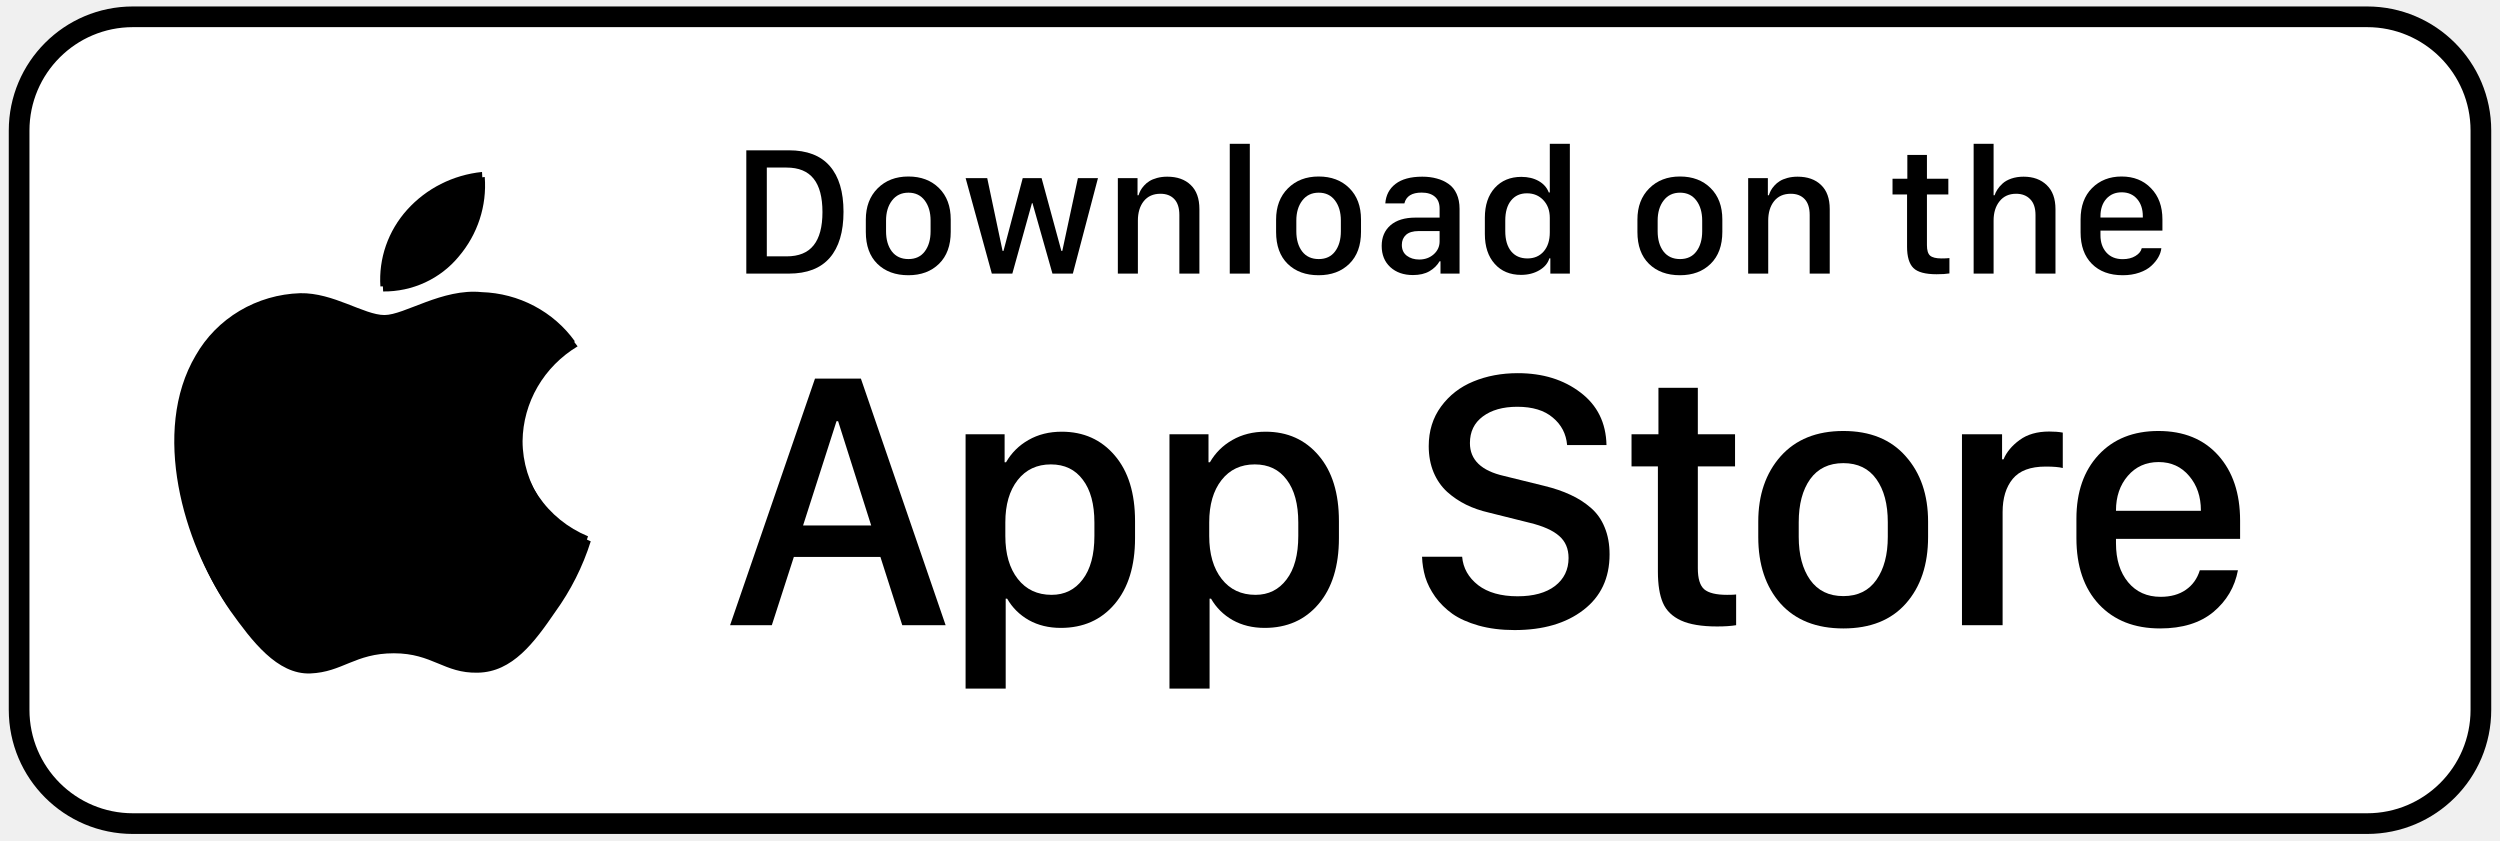
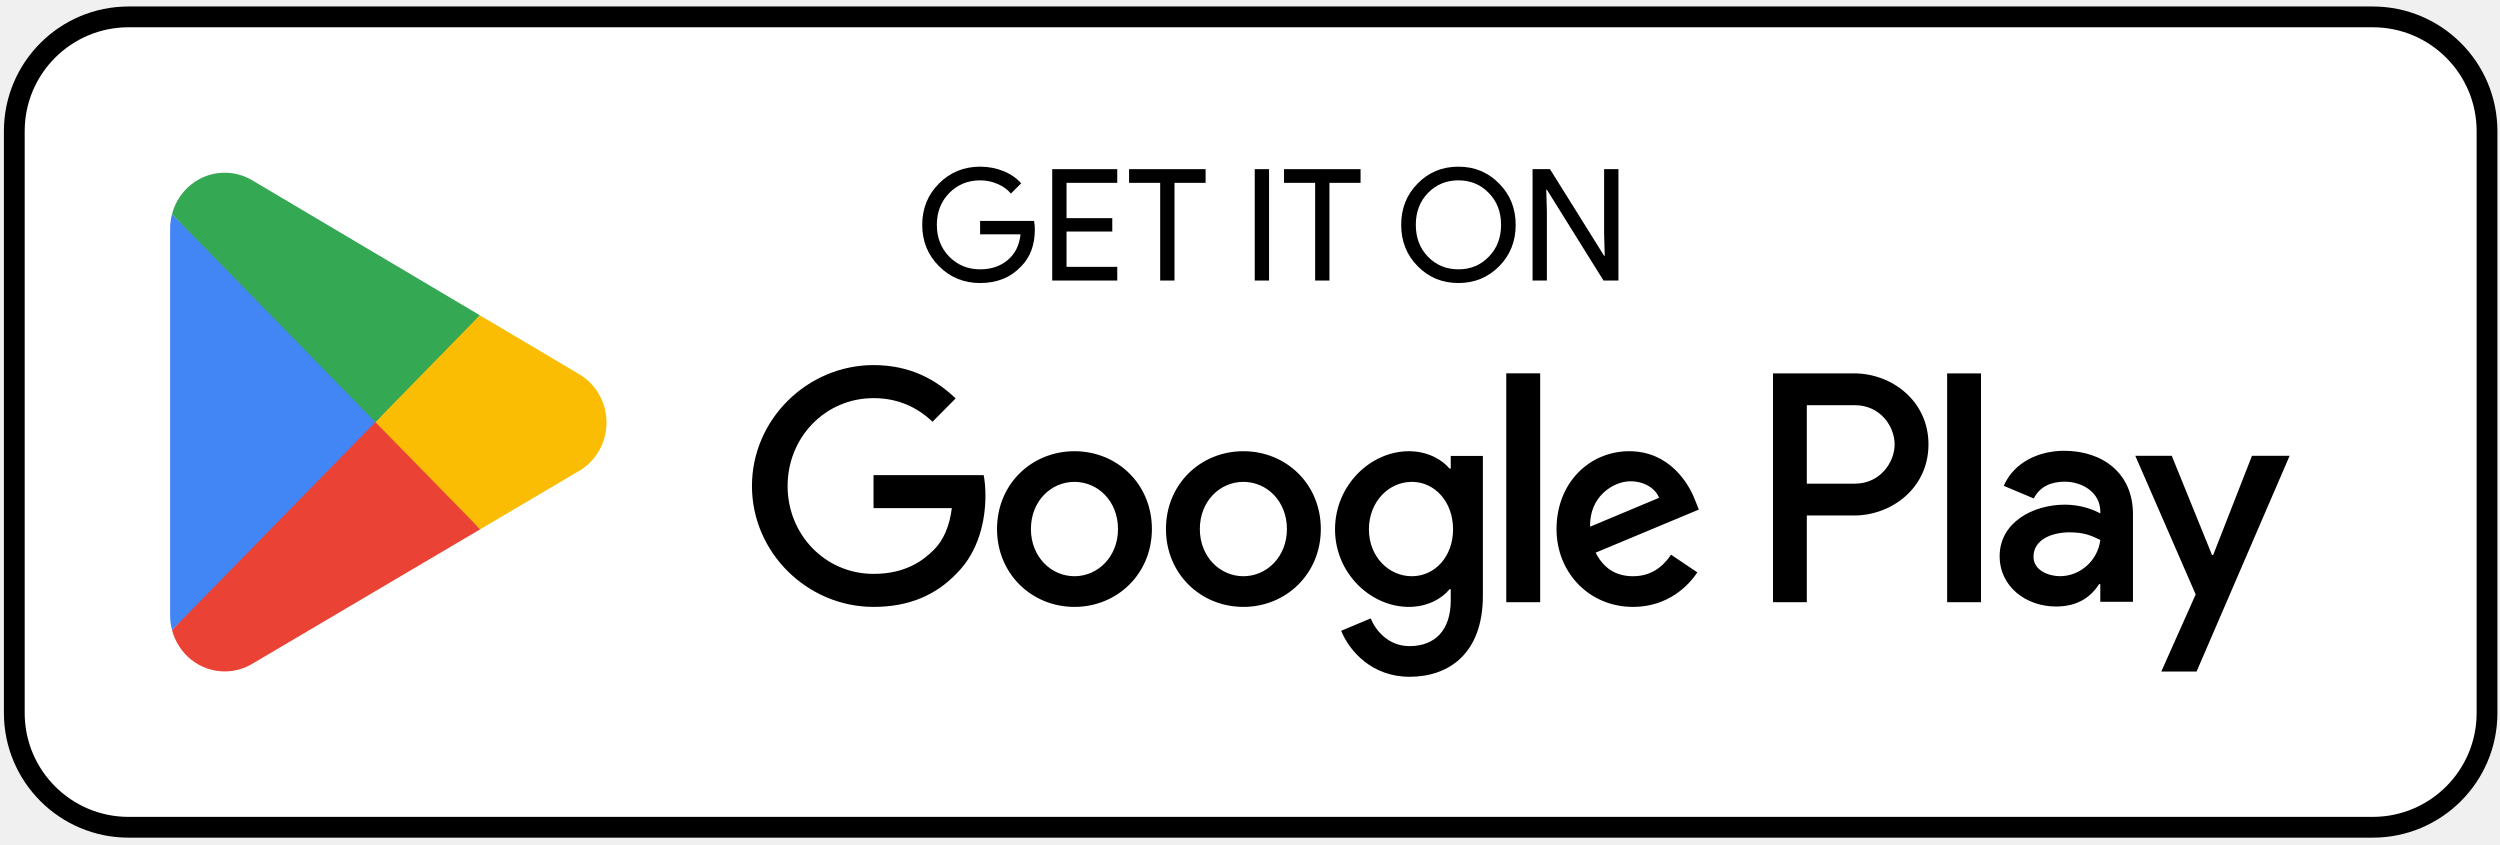
- <svg xmlns="http://www.w3.org/2000/svg" width="226" height="76" viewBox="0 0 226 76" fill="none">
-   <rect x="1.728" y="1.519" width="222.545" height="72.935" rx="10.286" fill="white" />
-   <rect x="1.728" y="1.519" width="222.545" height="72.935" rx="10.286" stroke="black" stroke-width="1.87" />
-   <path d="M46.993 39.413C47.016 37.693 47.484 36.006 48.354 34.51C49.224 33.014 50.467 31.757 51.969 30.856C51.015 29.526 49.757 28.431 48.294 27.66C46.831 26.887 45.205 26.459 43.543 26.408C39.997 26.045 36.561 28.479 34.754 28.479C32.913 28.479 30.131 26.444 27.136 26.505C25.198 26.566 23.31 27.116 21.655 28.101C20 29.086 18.635 30.473 17.693 32.127C13.61 39.029 16.655 49.172 20.567 54.75C22.523 57.482 24.81 60.533 27.803 60.425C30.731 60.306 31.825 58.602 35.359 58.602C38.861 58.602 39.888 60.425 42.941 60.356C46.083 60.306 48.063 57.612 49.951 54.855C51.357 52.908 52.439 50.757 53.157 48.481C51.331 47.727 49.773 46.465 48.677 44.853C47.581 43.24 46.996 41.349 46.993 39.413Z" fill="black" />
-   <path d="M41.222 22.74C42.935 20.732 43.779 18.151 43.575 15.545C40.957 15.814 38.539 17.035 36.803 18.966C35.954 19.909 35.304 21.007 34.889 22.195C34.475 23.384 34.305 24.641 34.388 25.894C35.698 25.907 36.993 25.63 38.176 25.084C39.36 24.538 40.401 23.736 41.222 22.74Z" fill="black" />
-   <path d="M47.24 39.869C47.262 38.148 47.73 36.461 48.6 34.965C49.47 33.469 50.714 32.212 52.215 31.311C51.261 29.981 50.003 28.887 48.54 28.114C47.078 27.343 45.451 26.914 43.789 26.863C40.243 26.5 36.807 28.934 35 28.934C33.159 28.934 30.377 26.899 27.382 26.96C25.445 27.021 23.556 27.571 21.901 28.556C20.247 29.541 18.881 30.928 17.939 32.582C13.856 39.484 16.901 49.627 20.813 55.205C22.769 57.937 25.056 60.988 28.049 60.88C30.977 60.762 32.071 59.057 35.606 59.057C39.108 59.057 40.134 60.88 43.187 60.811C46.329 60.762 48.309 58.068 50.197 55.31C51.603 53.364 52.685 51.212 53.403 48.936C51.577 48.182 50.019 46.92 48.923 45.308C47.827 43.695 47.242 41.804 47.24 39.869Z" fill="black" />
-   <path d="M41.468 23.195C43.181 21.187 44.025 18.606 43.821 16C41.203 16.268 38.785 17.49 37.049 19.421C36.2 20.364 35.55 21.462 35.136 22.65C34.721 23.839 34.551 25.096 34.634 26.349C35.944 26.362 37.239 26.085 38.422 25.539C39.606 24.992 40.647 24.191 41.468 23.195Z" fill="black" />
-   <path d="M67.466 13.588H71.312C72.956 13.588 74.189 14.062 75.011 15.009C75.839 15.956 76.253 17.336 76.253 19.149C76.253 20.962 75.839 22.347 75.011 23.305C74.184 24.258 72.951 24.734 71.312 24.734H67.466V13.588ZM69.32 15.148V23.175H71.108C72.208 23.175 73.022 22.843 73.55 22.178C74.083 21.514 74.35 20.513 74.35 19.173C74.35 17.823 74.083 16.816 73.55 16.152C73.016 15.482 72.202 15.148 71.108 15.148H69.32Z" fill="black" />
-   <path d="M82.116 15.956C83.259 15.956 84.182 16.305 84.884 17.001C85.592 17.698 85.946 18.645 85.946 19.843V20.962C85.946 22.192 85.594 23.153 84.892 23.844C84.19 24.536 83.264 24.881 82.116 24.881C80.951 24.881 80.017 24.538 79.315 23.852C78.618 23.167 78.27 22.206 78.27 20.97V19.851C78.27 18.681 78.626 17.739 79.339 17.026C80.052 16.313 80.978 15.956 82.116 15.956ZM82.124 17.418C81.493 17.418 80.997 17.655 80.638 18.128C80.278 18.596 80.099 19.201 80.099 19.941V20.905C80.099 21.656 80.273 22.263 80.621 22.726C80.975 23.188 81.476 23.42 82.124 23.42C82.766 23.42 83.259 23.188 83.602 22.726C83.95 22.263 84.125 21.656 84.125 20.905V19.941C84.125 19.195 83.948 18.588 83.594 18.12C83.24 17.652 82.75 17.418 82.124 17.418Z" fill="black" />
-   <path d="M99.256 16.103L96.986 24.734H95.141L93.336 18.365H93.287L91.515 24.734H89.661L87.293 16.103H89.245L90.633 22.685H90.715L92.454 16.103H94.16L95.949 22.685H96.031L97.443 16.103H99.256Z" fill="black" />
-   <path d="M101.053 24.734V16.103H102.833V17.655H102.923C102.972 17.502 103.031 17.358 103.102 17.222C103.178 17.08 103.287 16.93 103.429 16.773C103.57 16.615 103.731 16.481 103.911 16.372C104.09 16.258 104.319 16.163 104.597 16.087C104.88 16.011 105.187 15.972 105.519 15.972C106.418 15.972 107.125 16.223 107.642 16.724C108.165 17.219 108.426 17.946 108.426 18.904V24.734H106.614V19.435C106.614 18.798 106.461 18.319 106.156 17.997C105.851 17.676 105.435 17.516 104.907 17.516C104.259 17.516 103.756 17.739 103.396 18.185C103.042 18.632 102.865 19.217 102.865 19.941V24.734H101.053Z" fill="black" />
-   <path d="M111.17 24.734V13H112.983V24.734H111.17Z" fill="black" />
-   <path d="M119.205 15.956C120.349 15.956 121.271 16.305 121.974 17.001C122.681 17.698 123.035 18.645 123.035 19.843V20.962C123.035 22.192 122.684 23.153 121.982 23.844C121.28 24.536 120.354 24.881 119.205 24.881C118.04 24.881 117.107 24.538 116.405 23.852C115.708 23.167 115.359 22.206 115.359 20.97V19.851C115.359 18.681 115.716 17.739 116.429 17.026C117.142 16.313 118.068 15.956 119.205 15.956ZM119.214 17.418C118.582 17.418 118.087 17.655 117.727 18.128C117.368 18.596 117.188 19.201 117.188 19.941V20.905C117.188 21.656 117.363 22.263 117.711 22.726C118.065 23.188 118.566 23.42 119.214 23.42C119.856 23.42 120.349 23.188 120.692 22.726C121.04 22.263 121.214 21.656 121.214 20.905V19.941C121.214 19.195 121.037 18.588 120.683 18.12C120.33 17.652 119.84 17.418 119.214 17.418Z" fill="black" />
-   <path d="M127.731 24.865C126.887 24.865 126.204 24.626 125.681 24.146C125.164 23.667 124.905 23.028 124.905 22.227C124.905 21.449 125.169 20.828 125.697 20.366C126.231 19.903 126.985 19.672 127.959 19.672H130.14V18.863C130.14 18.379 129.995 18.017 129.707 17.777C129.424 17.532 129.026 17.41 128.515 17.41C127.633 17.41 127.113 17.736 126.955 18.39H125.232C125.286 17.644 125.594 17.056 126.155 16.626C126.721 16.19 127.527 15.972 128.572 15.972C129.051 15.972 129.486 16.027 129.878 16.136C130.276 16.239 130.632 16.402 130.948 16.626C131.264 16.843 131.509 17.146 131.683 17.532C131.857 17.913 131.944 18.365 131.944 18.888V24.734H130.221V23.616H130.14C129.927 23.986 129.62 24.288 129.217 24.522C128.819 24.751 128.324 24.865 127.731 24.865ZM128.294 23.461C128.811 23.461 129.247 23.305 129.601 22.995C129.96 22.679 130.14 22.287 130.14 21.819V20.888H128.245C127.739 20.888 127.358 21.003 127.102 21.231C126.851 21.46 126.726 21.762 126.726 22.138C126.726 22.562 126.876 22.889 127.175 23.118C127.48 23.346 127.853 23.461 128.294 23.461Z" fill="black" />
-   <path d="M137.53 15.989C138.134 15.989 138.657 16.114 139.098 16.364C139.539 16.615 139.843 16.96 140.012 17.401H140.102V13H141.915V24.734H140.151V23.354H140.061C139.931 23.795 139.628 24.155 139.155 24.432C138.681 24.71 138.131 24.849 137.505 24.849C136.509 24.849 135.714 24.517 135.121 23.852C134.527 23.188 134.231 22.29 134.231 21.158V19.68C134.231 18.547 134.53 17.649 135.129 16.985C135.733 16.321 136.534 15.989 137.53 15.989ZM138.036 17.475C137.426 17.475 136.947 17.693 136.599 18.128C136.25 18.558 136.076 19.163 136.076 19.941V20.888C136.076 21.672 136.253 22.282 136.607 22.718C136.961 23.148 137.451 23.363 138.077 23.363C138.692 23.363 139.182 23.153 139.547 22.734C139.917 22.309 140.102 21.732 140.102 21.003V19.696C140.102 19.037 139.909 18.504 139.522 18.096C139.136 17.682 138.64 17.475 138.036 17.475Z" fill="black" />
-   <path d="M151.869 15.956C153.012 15.956 153.935 16.305 154.637 17.001C155.345 17.698 155.699 18.645 155.699 19.843V20.962C155.699 22.192 155.348 23.153 154.646 23.844C153.943 24.536 153.018 24.881 151.869 24.881C150.704 24.881 149.771 24.538 149.068 23.852C148.371 23.167 148.023 22.206 148.023 20.97V19.851C148.023 18.681 148.38 17.739 149.093 17.026C149.806 16.313 150.731 15.956 151.869 15.956ZM151.877 17.418C151.246 17.418 150.75 17.655 150.391 18.128C150.032 18.596 149.852 19.201 149.852 19.941V20.905C149.852 21.656 150.026 22.263 150.375 22.726C150.729 23.188 151.23 23.42 151.877 23.42C152.52 23.42 153.012 23.188 153.355 22.726C153.704 22.263 153.878 21.656 153.878 20.905V19.941C153.878 19.195 153.701 18.588 153.347 18.12C152.993 17.652 152.503 17.418 151.877 17.418Z" fill="black" />
-   <path d="M158.034 24.734V16.103H159.815V17.655H159.904C159.953 17.502 160.013 17.358 160.084 17.222C160.16 17.08 160.269 16.93 160.411 16.773C160.552 16.615 160.713 16.481 160.893 16.372C161.072 16.258 161.301 16.163 161.578 16.087C161.862 16.011 162.169 15.972 162.501 15.972C163.399 15.972 164.107 16.223 164.624 16.724C165.147 17.219 165.408 17.946 165.408 18.904V24.734H163.595V19.435C163.595 18.798 163.443 18.319 163.138 17.997C162.833 17.676 162.417 17.516 161.889 17.516C161.241 17.516 160.737 17.739 160.378 18.185C160.024 18.632 159.847 19.217 159.847 19.941V24.734H158.034Z" fill="black" />
-   <path d="M172.423 16.16V14.004H174.195V16.16H176.13V17.581H174.195V22.162C174.195 22.625 174.29 22.941 174.481 23.109C174.677 23.278 175.022 23.363 175.518 23.363C175.806 23.363 176.043 23.352 176.228 23.33V24.718C175.934 24.767 175.548 24.792 175.069 24.792C174.051 24.792 173.351 24.604 172.97 24.228C172.589 23.847 172.398 23.207 172.398 22.309V17.581H171.084V16.16H172.423Z" fill="black" />
-   <path d="M178.417 24.734V13H180.221V17.655H180.311C180.366 17.48 180.45 17.306 180.564 17.132C180.679 16.952 180.834 16.773 181.03 16.593C181.231 16.408 181.495 16.258 181.822 16.144C182.154 16.03 182.524 15.972 182.932 15.972C183.803 15.972 184.5 16.226 185.023 16.732C185.551 17.233 185.815 17.959 185.815 18.912V24.734H184.01V19.443C184.01 18.806 183.85 18.327 183.528 18.006C183.213 17.679 182.788 17.516 182.255 17.516C181.618 17.516 181.12 17.742 180.76 18.194C180.401 18.64 180.221 19.222 180.221 19.941V24.734H178.417Z" fill="black" />
-   <path d="M191.899 24.881C190.717 24.881 189.786 24.538 189.106 23.852C188.425 23.167 188.085 22.217 188.085 21.003V19.835C188.085 18.637 188.431 17.693 189.122 17.001C189.819 16.305 190.709 15.956 191.792 15.956C192.887 15.956 193.774 16.31 194.454 17.018C195.14 17.72 195.483 18.659 195.483 19.835V20.848H189.882V21.272C189.882 21.909 190.061 22.429 190.421 22.832C190.78 23.229 191.27 23.428 191.89 23.428C192.348 23.428 192.731 23.333 193.042 23.142C193.358 22.951 193.548 22.718 193.613 22.44H195.385C195.358 22.707 195.268 22.976 195.116 23.248C194.964 23.52 194.751 23.782 194.479 24.032C194.212 24.283 193.853 24.487 193.401 24.645C192.949 24.802 192.448 24.881 191.899 24.881ZM189.882 19.663H193.711V19.549C193.711 18.901 193.537 18.379 193.189 17.981C192.84 17.584 192.378 17.385 191.801 17.385C191.224 17.385 190.758 17.584 190.404 17.981C190.056 18.379 189.882 18.901 189.882 19.549V19.663Z" fill="black" />
-   <path d="M69.773 56.517H66L73.676 34.224H77.824L85.484 56.517H81.564L79.588 50.344H71.765L69.773 56.517ZM75.766 38.079H75.62L72.598 47.502H78.755L75.766 38.079Z" fill="black" />
-   <path d="M95.896 56.762C94.807 56.762 93.844 56.528 93.005 56.06C92.167 55.581 91.513 54.933 91.045 54.117H90.915V62.25H87.289V39.255H90.817V41.786H90.947C91.437 40.937 92.112 40.267 92.972 39.777C93.844 39.276 94.845 39.026 95.978 39.026C97.959 39.026 99.56 39.745 100.779 41.182C101.999 42.608 102.608 44.584 102.608 47.11V48.645C102.608 51.171 101.993 53.158 100.763 54.607C99.543 56.044 97.921 56.762 95.896 56.762ZM95.063 53.774C96.239 53.774 97.175 53.311 97.872 52.385C98.58 51.46 98.934 50.148 98.934 48.449V47.241C98.934 45.575 98.585 44.285 97.888 43.37C97.202 42.445 96.239 41.982 94.998 41.982C93.735 41.982 92.733 42.456 91.993 43.403C91.252 44.35 90.882 45.624 90.882 47.225V48.449C90.882 50.083 91.258 51.378 92.009 52.336C92.76 53.295 93.778 53.774 95.063 53.774Z" fill="black" />
-   <path d="M114.327 56.762C113.238 56.762 112.274 56.528 111.436 56.06C110.598 55.581 109.944 54.933 109.476 54.117H109.346V62.25H105.72V39.255H109.248V41.786H109.378C109.868 40.937 110.543 40.267 111.403 39.777C112.274 39.276 113.276 39.026 114.408 39.026C116.39 39.026 117.991 39.745 119.21 41.182C120.429 42.608 121.039 44.584 121.039 47.11V48.645C121.039 51.171 120.424 53.158 119.194 54.607C117.974 56.044 116.352 56.762 114.327 56.762ZM113.494 53.774C114.67 53.774 115.606 53.311 116.303 52.385C117.011 51.46 117.365 50.148 117.365 48.449V47.241C117.365 45.575 117.016 44.285 116.319 43.37C115.633 42.445 114.67 41.982 113.429 41.982C112.166 41.982 111.164 42.456 110.423 43.403C109.683 44.35 109.313 45.624 109.313 47.225V48.449C109.313 50.083 109.689 51.378 110.44 52.336C111.191 53.295 112.209 53.774 113.494 53.774Z" fill="black" />
-   <path d="M128.553 50.328H132.178C132.265 51.351 132.744 52.206 133.616 52.892C134.497 53.567 135.69 53.904 137.192 53.904C138.629 53.904 139.756 53.594 140.573 52.973C141.389 52.342 141.798 51.498 141.798 50.442C141.798 49.604 141.515 48.939 140.949 48.449C140.382 47.949 139.49 47.551 138.27 47.257L134.612 46.343C133.85 46.168 133.158 45.929 132.538 45.624C131.917 45.319 131.345 44.933 130.823 44.465C130.3 43.985 129.892 43.398 129.598 42.701C129.304 41.993 129.157 41.203 129.157 40.333C129.157 38.961 129.527 37.768 130.267 36.756C131.019 35.732 131.993 34.976 133.191 34.486C134.399 33.985 135.739 33.734 137.209 33.734C139.462 33.734 141.351 34.317 142.876 35.482C144.4 36.636 145.184 38.22 145.227 40.234H141.667C141.58 39.222 141.15 38.395 140.377 37.752C139.615 37.099 138.542 36.772 137.16 36.772C135.864 36.772 134.824 37.066 134.04 37.654C133.267 38.231 132.881 39.031 132.881 40.055C132.881 41.568 133.909 42.559 135.967 43.027L139.609 43.925C140.502 44.143 141.286 44.41 141.961 44.726C142.636 45.031 143.251 45.423 143.807 45.902C144.362 46.381 144.781 46.974 145.064 47.682C145.358 48.39 145.505 49.201 145.505 50.115C145.505 52.26 144.716 53.937 143.137 55.145C141.569 56.354 139.495 56.958 136.915 56.958C135.717 56.958 134.634 56.822 133.664 56.55C132.706 56.278 131.917 55.924 131.296 55.489C130.687 55.053 130.169 54.541 129.745 53.953C129.331 53.365 129.032 52.772 128.847 52.173C128.672 51.574 128.574 50.959 128.553 50.328Z" fill="black" />
-   <path d="M149.923 39.255V35.057H153.484V39.255H156.848V42.162H153.484V51.373C153.484 52.298 153.674 52.93 154.055 53.267C154.447 53.605 155.139 53.774 156.129 53.774C156.532 53.774 156.804 53.763 156.946 53.741V56.517C156.489 56.594 155.917 56.632 155.231 56.632C153.837 56.632 152.749 56.452 151.965 56.093C151.181 55.733 150.636 55.205 150.332 54.509C150.027 53.812 149.874 52.864 149.874 51.667V42.162H147.49V39.255H149.923Z" fill="black" />
-   <path d="M160.972 41.247C162.333 39.723 164.222 38.961 166.639 38.961C169.056 38.961 170.935 39.723 172.274 41.247C173.624 42.761 174.299 44.731 174.299 47.159V48.547C174.299 51.041 173.629 53.044 172.29 54.558C170.962 56.06 169.078 56.811 166.639 56.811C164.2 56.811 162.306 56.06 160.956 54.558C159.617 53.044 158.947 51.041 158.947 48.547V47.159C158.947 44.742 159.622 42.771 160.972 41.247ZM169.628 43.321C168.942 42.352 167.946 41.868 166.639 41.868C165.333 41.868 164.331 42.352 163.634 43.321C162.948 44.29 162.605 45.586 162.605 47.208V48.531C162.605 50.142 162.948 51.438 163.634 52.418C164.331 53.398 165.333 53.888 166.639 53.888C167.946 53.888 168.942 53.398 169.628 52.418C170.314 51.438 170.657 50.142 170.657 48.531V47.208C170.657 45.575 170.314 44.279 169.628 43.321Z" fill="black" />
-   <path d="M177.362 56.517V39.255H180.987V41.525H181.118C181.39 40.871 181.875 40.289 182.571 39.777C183.268 39.266 184.161 39.01 185.25 39.01C185.729 39.01 186.137 39.042 186.475 39.108V42.309C186.148 42.222 185.631 42.178 184.923 42.178C183.551 42.178 182.561 42.548 181.951 43.289C181.341 44.029 181.036 45.031 181.036 46.294V56.517H177.362Z" fill="black" />
-   <path d="M195.27 56.811C192.951 56.811 191.111 56.087 189.75 54.639C188.389 53.18 187.708 51.182 187.708 48.645V46.898C187.708 44.481 188.378 42.554 189.717 41.116C191.056 39.679 192.858 38.961 195.123 38.961C197.409 38.961 199.211 39.696 200.529 41.165C201.846 42.635 202.505 44.601 202.505 47.061V48.711H191.285V49.119C191.285 50.578 191.65 51.748 192.379 52.63C193.109 53.512 194.089 53.953 195.319 53.953C196.233 53.953 196.996 53.741 197.605 53.316C198.215 52.892 198.634 52.304 198.863 51.553H202.309C202.026 53.066 201.285 54.324 200.088 55.325C198.89 56.316 197.284 56.811 195.27 56.811ZM191.285 46.179H198.961V46.147C198.961 44.895 198.607 43.855 197.899 43.027C197.192 42.189 196.272 41.77 195.139 41.77C193.996 41.77 193.065 42.189 192.346 43.027C191.639 43.855 191.285 44.895 191.285 46.147V46.179Z" fill="black" />
+ <svg xmlns="http://www.w3.org/2000/svg" width="225" height="76" viewBox="0 0 225 76" fill="none">
+   <rect x="1.287" y="1.519" width="222.545" height="72.935" rx="10.286" fill="white" />
+   <rect x="1.287" y="1.519" width="222.545" height="72.935" rx="10.286" stroke="black" stroke-width="1.87" />
+   <path d="M33.649 36.98L15.48 56.699C15.482 56.703 15.482 56.708 15.484 56.711C16.042 58.852 17.953 60.428 20.223 60.428C21.131 60.428 21.982 60.177 22.712 59.737L22.77 59.702L43.221 47.635L33.649 36.98Z" fill="#EA4335" />
+   <path d="M52.029 33.622L52.012 33.61L43.183 28.376L33.236 37.428L43.219 47.633L52 42.452C53.539 41.6 54.585 39.941 54.585 38.028C54.585 36.126 53.555 34.475 52.029 33.622Z" fill="#FBBC04" />
+   <path d="M15.48 19.273C15.37 19.685 15.312 20.117 15.312 20.564V55.409C15.312 55.856 15.37 56.289 15.481 56.699L34.273 37.484L15.48 19.273Z" fill="#4285F4" />
+   <path d="M33.783 37.987L43.186 28.373L22.759 16.262C22.017 15.807 21.15 15.545 20.224 15.545C17.954 15.545 16.039 17.124 15.481 19.267C15.481 19.269 15.479 19.271 15.479 19.273L33.783 37.987Z" fill="#34A853" />
+   <path d="M93.136 20.642C93.136 22.042 92.721 23.157 91.89 23.988C90.957 24.977 89.729 25.472 88.208 25.472C86.752 25.472 85.52 24.968 84.512 23.96C83.504 22.952 83 21.711 83 20.236C83 18.761 83.504 17.52 84.512 16.512C85.52 15.504 86.752 15 88.208 15C88.945 15 89.641 15.131 90.294 15.392C90.947 15.653 91.484 16.022 91.904 16.498L90.98 17.422C90.672 17.049 90.271 16.759 89.776 16.554C89.291 16.339 88.768 16.232 88.208 16.232C87.116 16.232 86.192 16.61 85.436 17.366C84.689 18.131 84.316 19.088 84.316 20.236C84.316 21.384 84.689 22.341 85.436 23.106C86.192 23.862 87.116 24.24 88.208 24.24C89.207 24.24 90.037 23.96 90.7 23.4C91.363 22.84 91.745 22.07 91.848 21.09H88.208V19.886H93.066C93.113 20.147 93.136 20.399 93.136 20.642Z" fill="black" />
+   <path d="M100.553 15.224V16.456H95.989V19.634H100.105V20.838H95.989V24.016H100.553V25.248H94.701V15.224H100.553Z" fill="black" />
+   <path d="M105.705 16.456V25.248H104.417V16.456H101.617V15.224H108.505V16.456H105.705Z" fill="black" />
+   <path d="M114.214 25.248H112.926V15.224H114.214V25.248Z" fill="black" />
+   <path d="M119.65 16.456V25.248H118.362V16.456H115.562V15.224H122.45V16.456H119.65Z" fill="black" />
+   <path d="M136.411 20.236C136.411 21.72 135.917 22.961 134.927 23.96C133.929 24.968 132.706 25.472 131.259 25.472C129.803 25.472 128.581 24.968 127.591 23.96C126.602 22.961 126.107 21.72 126.107 20.236C126.107 18.752 126.602 17.511 127.591 16.512C128.581 15.504 129.803 15 131.259 15C132.715 15 133.938 15.509 134.927 16.526C135.917 17.525 136.411 18.761 136.411 20.236ZM127.423 20.236C127.423 21.393 127.787 22.35 128.515 23.106C129.253 23.862 130.167 24.24 131.259 24.24C132.351 24.24 133.261 23.862 133.989 23.106C134.727 22.359 135.095 21.403 135.095 20.236C135.095 19.069 134.727 18.113 133.989 17.366C133.261 16.61 132.351 16.232 131.259 16.232C130.167 16.232 129.253 16.61 128.515 17.366C127.787 18.122 127.423 19.079 127.423 20.236Z" fill="black" />
+   <path d="M139.219 25.248H137.931V15.224H139.499L144.371 23.022H144.427L144.371 21.09V15.224H145.659V25.248H144.315L139.219 17.072H139.163L139.219 19.004V25.248Z" fill="black" />
+   <path d="M175.243 54.196H178.289V33.603H175.243V54.196ZM202.679 41.021L199.187 49.949H199.082L195.458 41.021H192.177L197.612 53.499L194.515 60.441H197.69L206.066 41.021H202.679ZM185.404 51.857C184.405 51.857 183.015 51.354 183.015 50.107C183.015 48.519 184.747 47.91 186.243 47.91C187.582 47.91 188.214 48.201 189.027 48.598C188.79 50.506 187.163 51.857 185.404 51.857ZM185.772 40.571C183.566 40.571 181.281 41.551 180.337 43.724L183.041 44.862C183.619 43.724 184.694 43.352 185.824 43.352C187.399 43.352 189.001 44.306 189.027 46.002V46.213C188.475 45.895 187.295 45.419 185.85 45.419C182.936 45.419 179.968 47.035 179.968 50.055C179.968 52.811 182.358 54.586 185.035 54.586C187.084 54.586 188.214 53.659 188.922 52.572H189.027V54.161H191.967V46.266C191.967 42.611 189.263 40.571 185.772 40.571ZM166.947 43.528H162.614V36.469H166.947C169.224 36.469 170.517 38.372 170.517 39.998C170.517 41.594 169.224 43.528 166.947 43.528ZM166.868 33.603H159.57V54.196H162.614V46.394H166.868C170.244 46.394 173.563 43.927 173.563 39.998C173.563 36.069 170.244 33.603 166.868 33.603ZM127.068 51.86C124.964 51.86 123.203 50.083 123.203 47.641C123.203 45.174 124.964 43.368 127.068 43.368C129.146 43.368 130.776 45.174 130.776 47.641C130.776 50.083 129.146 51.86 127.068 51.86ZM130.567 42.174H130.461C129.777 41.352 128.463 40.609 126.806 40.609C123.333 40.609 120.152 43.686 120.152 47.641C120.152 51.569 123.333 54.621 126.806 54.621C128.463 54.621 129.777 53.878 130.461 53.028H130.567V54.038C130.567 56.718 129.146 58.151 126.858 58.151C124.99 58.151 123.833 56.797 123.36 55.656L120.704 56.771C121.466 58.629 123.492 60.91 126.858 60.91C130.434 60.91 133.459 58.787 133.459 53.613V41.032H130.567V42.174ZM135.564 54.196H138.615V33.601H135.564V54.196ZM143.11 47.403C143.032 44.696 145.188 43.316 146.739 43.316C147.95 43.316 148.975 43.925 149.317 44.801L143.11 47.403ZM152.578 45.067C152 43.502 150.237 40.609 146.635 40.609C143.058 40.609 140.087 43.447 140.087 47.615C140.087 51.542 143.032 54.621 146.976 54.621C150.159 54.621 152 52.657 152.763 51.516L150.396 49.923C149.607 51.091 148.528 51.86 146.976 51.86C145.425 51.86 144.32 51.144 143.61 49.738L152.893 45.862L152.578 45.067ZM78.617 42.759V45.73H85.664C85.453 47.403 84.901 48.623 84.061 49.471C83.034 50.508 81.429 51.649 78.617 51.649C74.276 51.649 70.884 48.119 70.884 43.74C70.884 39.36 74.276 35.832 78.617 35.832C80.958 35.832 82.667 36.761 83.929 37.955L86.007 35.858C84.244 34.16 81.904 32.858 78.617 32.858C72.673 32.858 67.676 37.743 67.676 43.74C67.676 49.738 72.673 54.621 78.617 54.621C81.824 54.621 84.244 53.559 86.137 51.569C88.085 49.605 88.689 46.846 88.689 44.615C88.689 43.925 88.636 43.289 88.53 42.759H78.617ZM96.702 51.86C94.598 51.86 92.783 50.109 92.783 47.615C92.783 45.093 94.598 43.368 96.702 43.368C98.805 43.368 100.62 45.093 100.62 47.615C100.62 50.109 98.805 51.86 96.702 51.86ZM96.702 40.609C92.861 40.609 89.732 43.554 89.732 47.615C89.732 51.649 92.861 54.621 96.702 54.621C100.542 54.621 103.671 51.649 103.671 47.615C103.671 43.554 100.542 40.609 96.702 40.609ZM111.905 51.86C109.801 51.86 107.986 50.109 107.986 47.615C107.986 45.093 109.801 43.368 111.905 43.368C114.009 43.368 115.823 45.093 115.823 47.615C115.823 50.109 114.009 51.86 111.905 51.86ZM111.905 40.609C108.065 40.609 104.936 43.554 104.936 47.615C104.936 51.649 108.065 54.621 111.905 54.621C115.744 54.621 118.874 51.649 118.874 47.615C118.874 43.554 115.744 40.609 111.905 40.609Z" fill="black" />
</svg>
